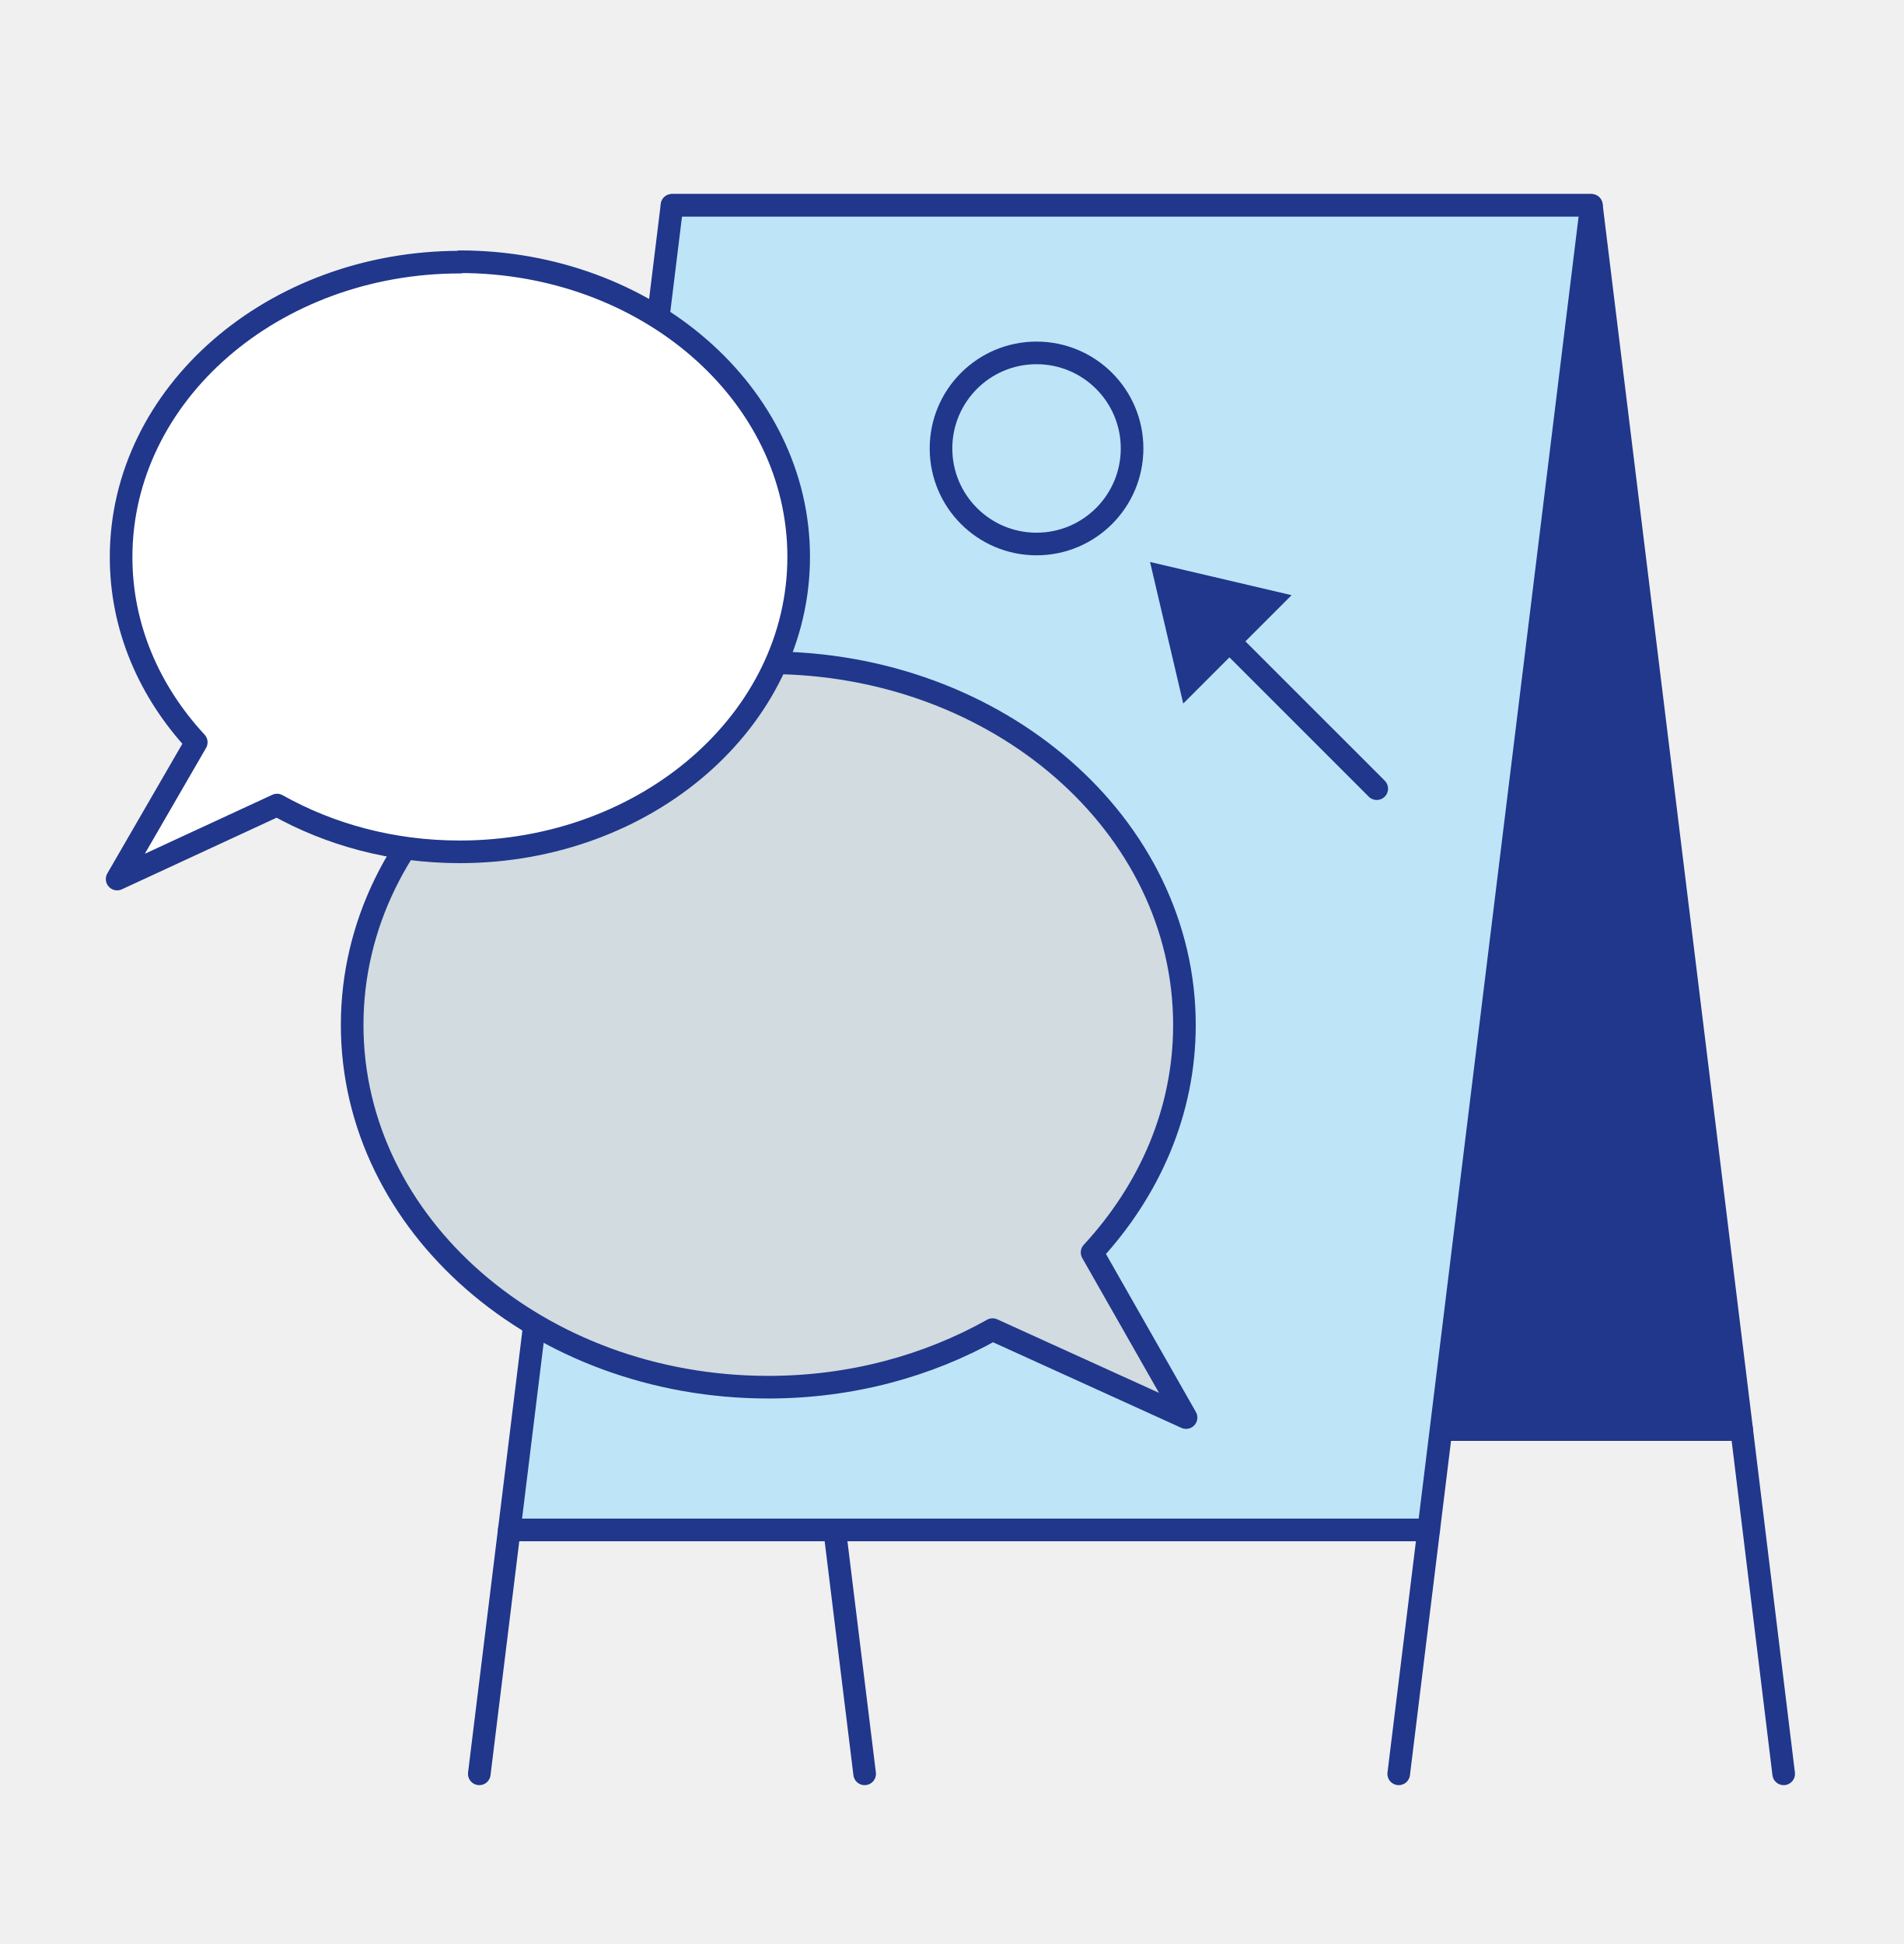
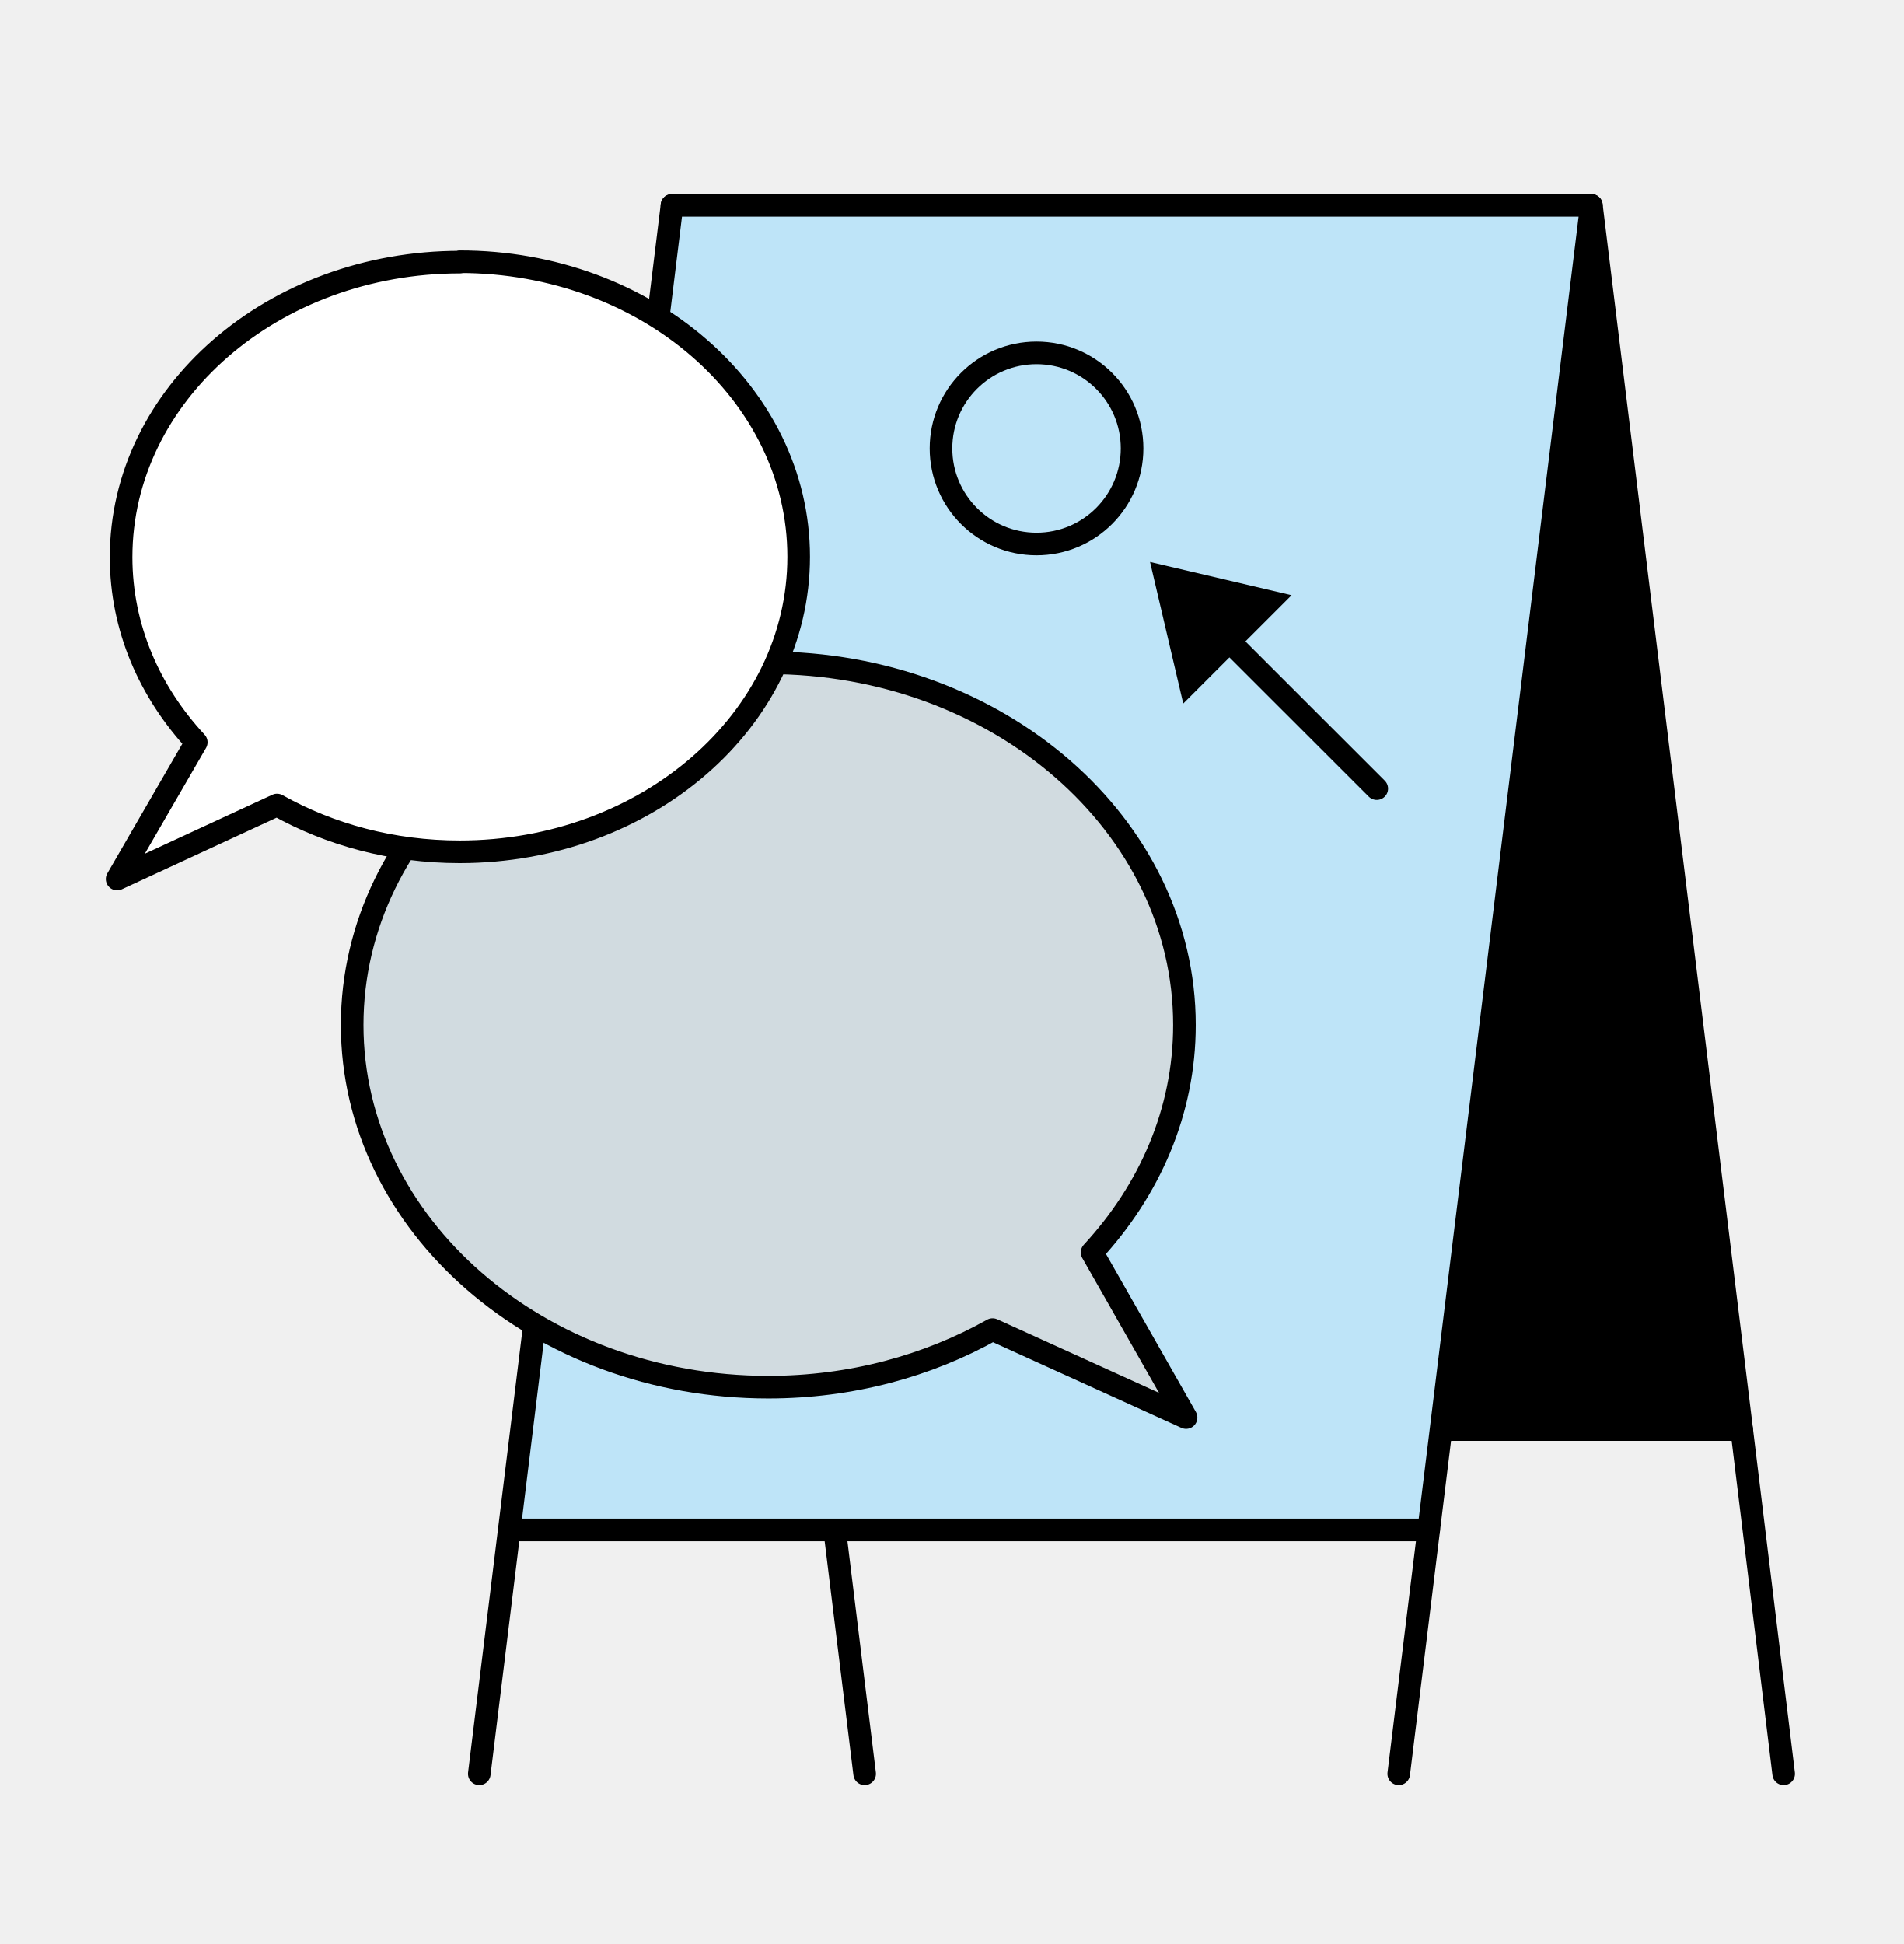
<svg xmlns="http://www.w3.org/2000/svg" width="48" height="49" viewBox="0 0 48 49" fill="none">
-   <path d="M20.73 36.034H43.909L40.119 5.176H16.941L20.73 36.034Z" fill="#20378B" stroke="#20378B" stroke-width="0.57" stroke-linejoin="round" />
-   <path d="M21.042 38.563L21.798 44.711" stroke="#20378B" stroke-width="0.57" stroke-linecap="round" stroke-linejoin="round" />
-   <path d="M43.908 36.034L44.967 44.711" stroke="#20378B" stroke-width="0.57" stroke-linecap="round" stroke-linejoin="round" />
-   <path d="M36.018 38.563H12.839L16.941 5.176H40.119L36.018 38.563Z" fill="#BEE4F8" stroke="#20378B" stroke-width="0.57" stroke-linejoin="round" />
-   <path d="M36.018 38.563L35.262 44.711" stroke="#20378B" stroke-width="0.57" stroke-linecap="round" stroke-linejoin="round" />
-   <path d="M12.839 38.563L12.083 44.711" stroke="#20378B" stroke-width="0.57" stroke-linecap="round" stroke-linejoin="round" />
-   <path d="M19.369 16.705C25.164 16.705 29.86 20.796 29.86 25.835C29.86 28.012 28.983 29.997 27.532 31.569L29.901 35.731L25.023 33.514C23.39 34.431 21.455 34.965 19.369 34.965C13.575 34.965 8.878 30.874 8.878 25.835C8.878 20.796 13.575 16.705 19.369 16.705Z" fill="#D1DBE0" stroke="#20378B" stroke-width="0.57" stroke-linejoin="round" />
-   <path d="M11.599 6.607C6.883 6.607 3.053 9.932 3.053 14.044C3.053 15.818 3.769 17.44 4.948 18.71L2.953 22.157L6.984 20.292C8.314 21.038 9.886 21.471 11.589 21.471C16.306 21.471 20.135 18.146 20.135 14.034C20.135 9.922 16.306 6.597 11.589 6.597L11.599 6.607Z" fill="white" stroke="#20378B" stroke-width="0.57" stroke-linejoin="round" />
-   <path d="M28.993 14.165L32.561 15.002L29.83 17.733L28.993 14.165Z" fill="#20378B" />
-   <path d="M29.638 14.81L34.708 19.879" stroke="#20378B" stroke-width="0.57" stroke-linecap="round" stroke-linejoin="round" />
-   <path d="M26.131 13.712C27.462 13.712 28.54 12.633 28.54 11.303C28.54 9.973 27.462 8.895 26.131 8.895C24.801 8.895 23.723 9.973 23.723 11.303C23.723 12.633 24.801 13.712 26.131 13.712Z" stroke="#20378B" stroke-width="0.57" stroke-linecap="round" stroke-linejoin="round" />
+   <path d="M20.73 36.034H43.909L40.119 5.176H16.941L20.73 36.034Z" fill="currentColor" stroke="currentColor" stroke-width="0.57" stroke-linejoin="round" />
+   <path d="M21.042 38.563L21.798 44.711" stroke="currentColor" stroke-width="0.57" stroke-linecap="round" stroke-linejoin="round" />
+   <path d="M43.908 36.034L44.967 44.711" stroke="currentColor" stroke-width="0.57" stroke-linecap="round" stroke-linejoin="round" />
+   <path d="M36.018 38.563H12.839L16.941 5.176H40.119L36.018 38.563Z" fill="#BEE4F8" stroke="currentColor" stroke-width="0.57" stroke-linejoin="round" />
+   <path d="M36.018 38.563L35.262 44.711" stroke="currentColor" stroke-width="0.57" stroke-linecap="round" stroke-linejoin="round" />
+   <path d="M12.839 38.563L12.083 44.711" stroke="currentColor" stroke-width="0.57" stroke-linecap="round" stroke-linejoin="round" />
+   <path d="M19.369 16.705C25.164 16.705 29.86 20.796 29.86 25.835C29.86 28.012 28.983 29.997 27.532 31.569L29.901 35.731L25.023 33.514C23.39 34.431 21.455 34.965 19.369 34.965C13.575 34.965 8.878 30.874 8.878 25.835C8.878 20.796 13.575 16.705 19.369 16.705Z" fill="#D1DBE0" stroke="currentColor" stroke-width="0.57" stroke-linejoin="round" />
+   <path d="M11.599 6.607C6.883 6.607 3.053 9.932 3.053 14.044C3.053 15.818 3.769 17.44 4.948 18.71L2.953 22.157L6.984 20.292C8.314 21.038 9.886 21.471 11.589 21.471C16.306 21.471 20.135 18.146 20.135 14.034C20.135 9.922 16.306 6.597 11.589 6.597L11.599 6.607Z" fill="white" stroke="currentColor" stroke-width="0.57" stroke-linejoin="round" />
+   <path d="M28.993 14.165L32.561 15.002L29.83 17.733L28.993 14.165Z" fill="currentColor" />
+   <path d="M29.638 14.81L34.708 19.879" stroke="currentColor" stroke-width="0.57" stroke-linecap="round" stroke-linejoin="round" />
+   <path d="M26.131 13.712C27.462 13.712 28.54 12.633 28.54 11.303C28.54 9.973 27.462 8.895 26.131 8.895C24.801 8.895 23.723 9.973 23.723 11.303C23.723 12.633 24.801 13.712 26.131 13.712Z" stroke="currentColor" stroke-width="0.57" stroke-linecap="round" stroke-linejoin="round" />
</svg>
